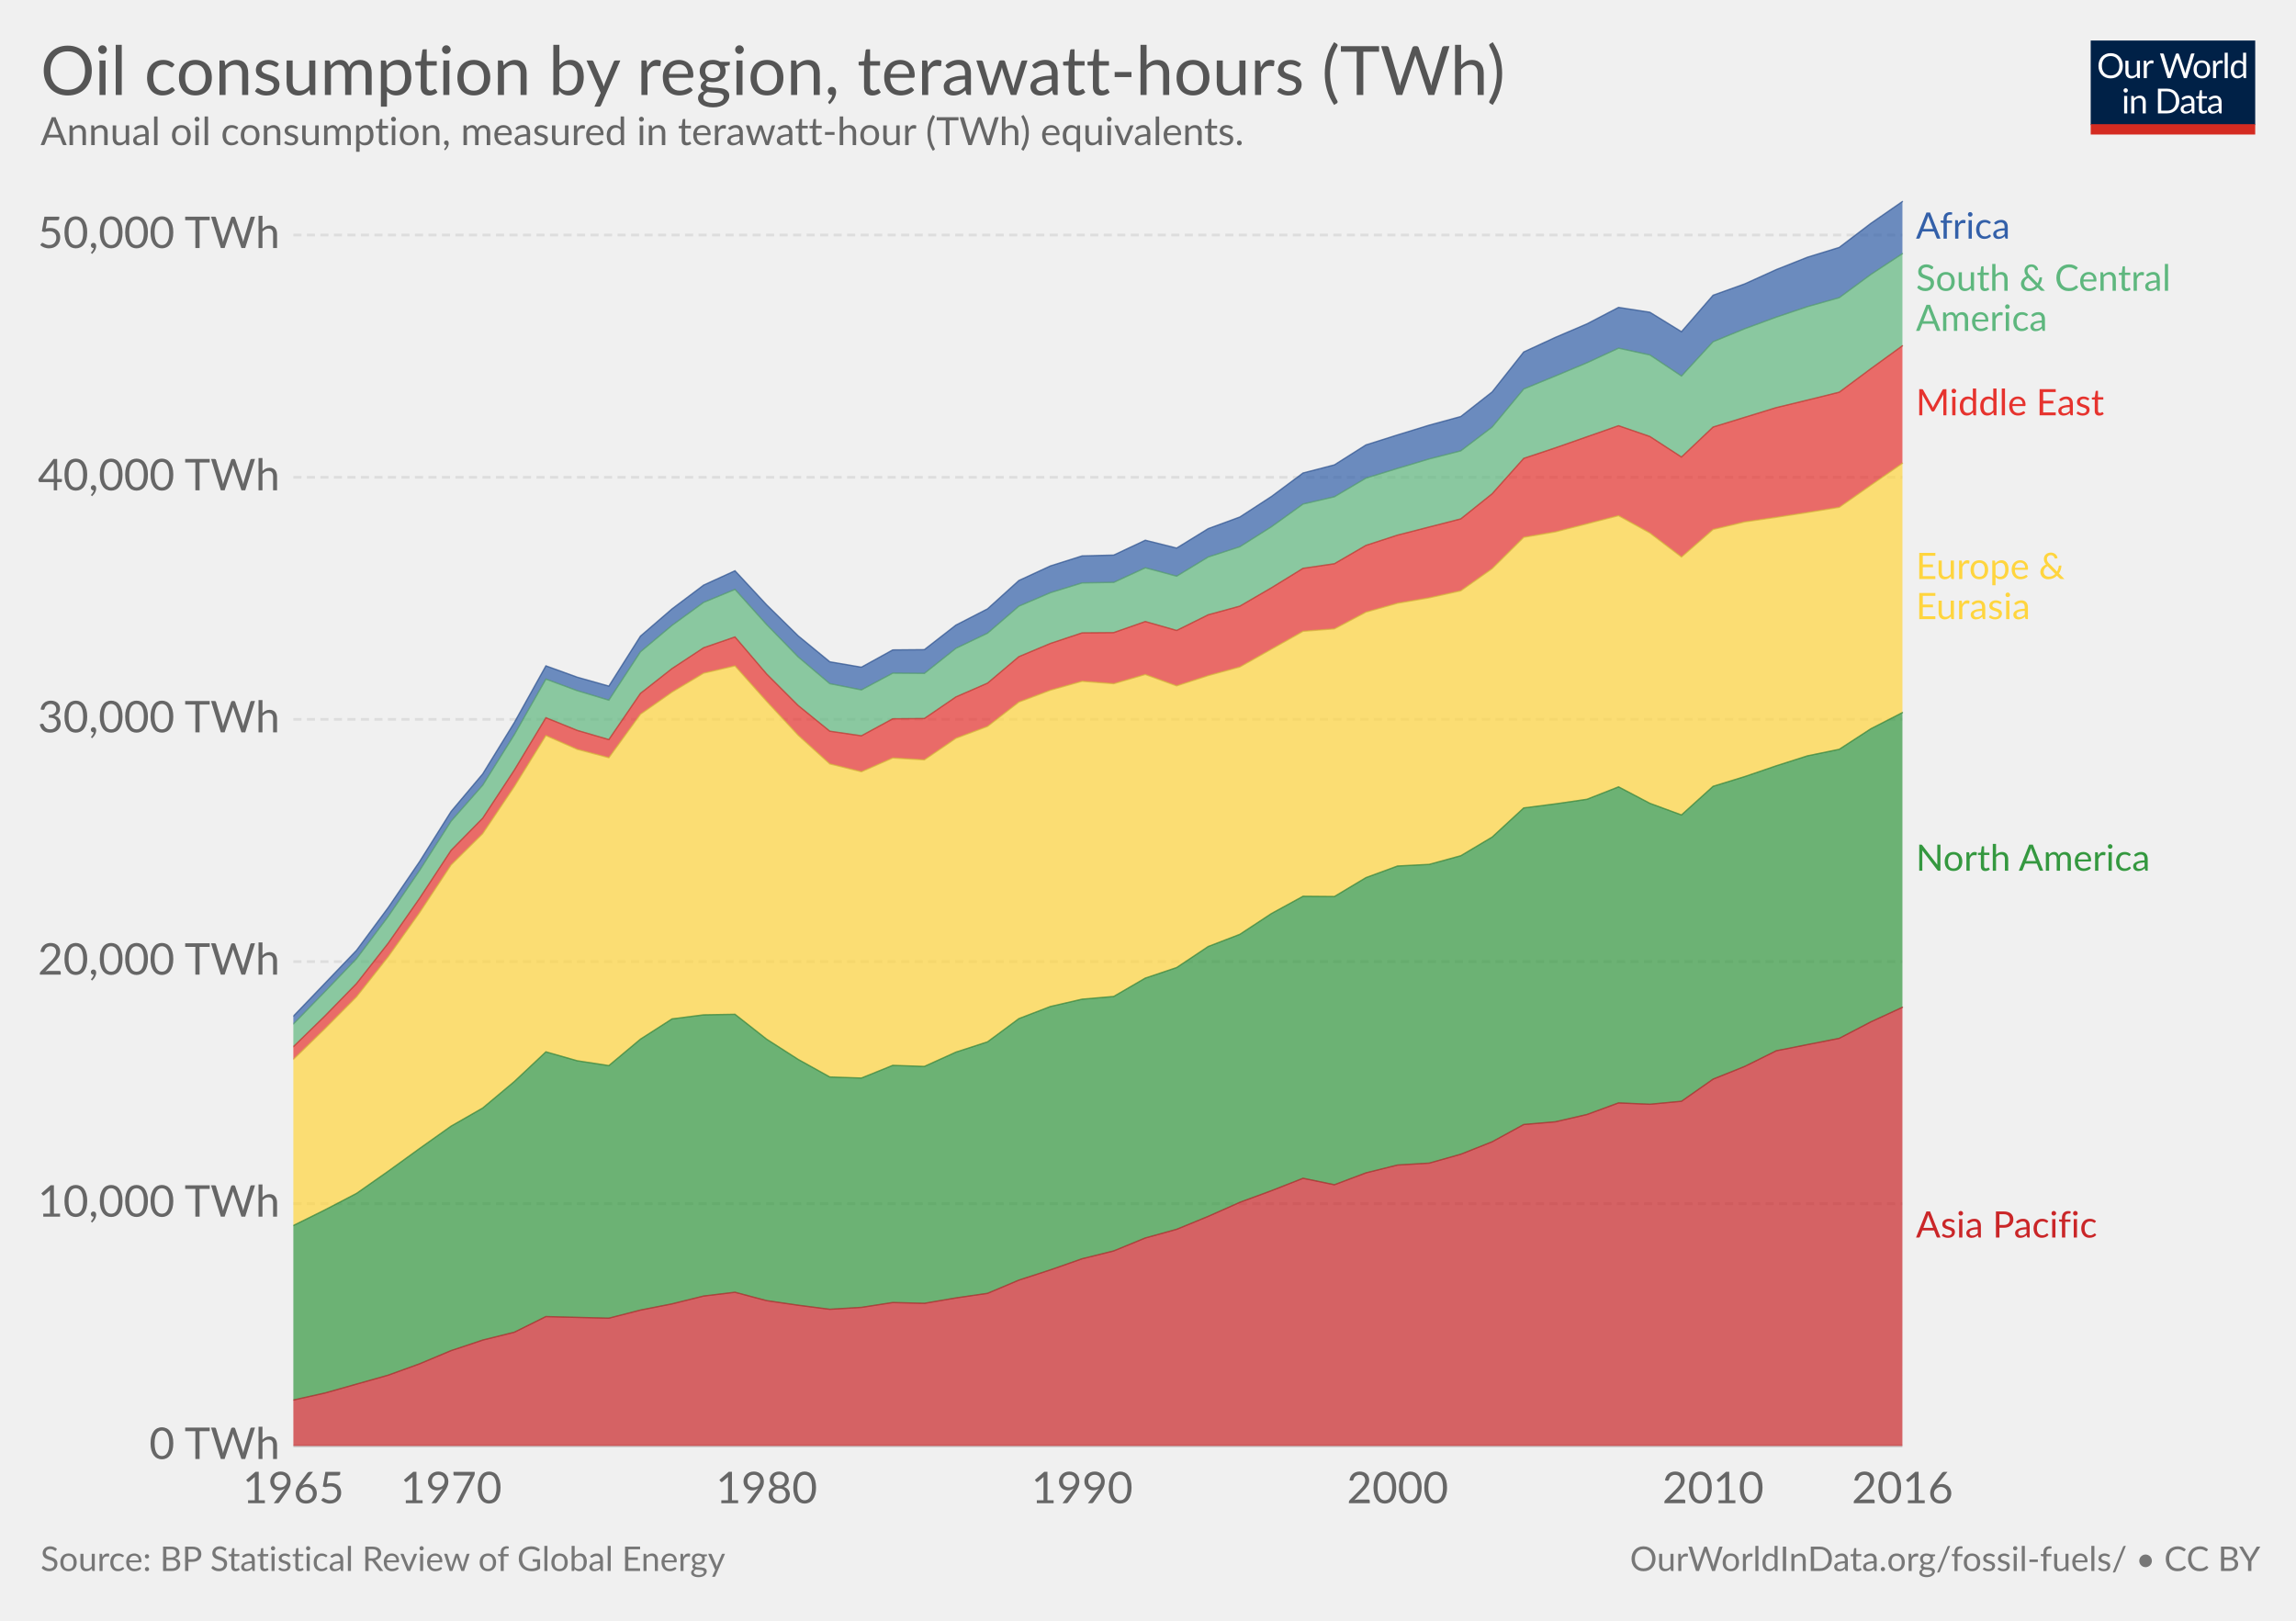
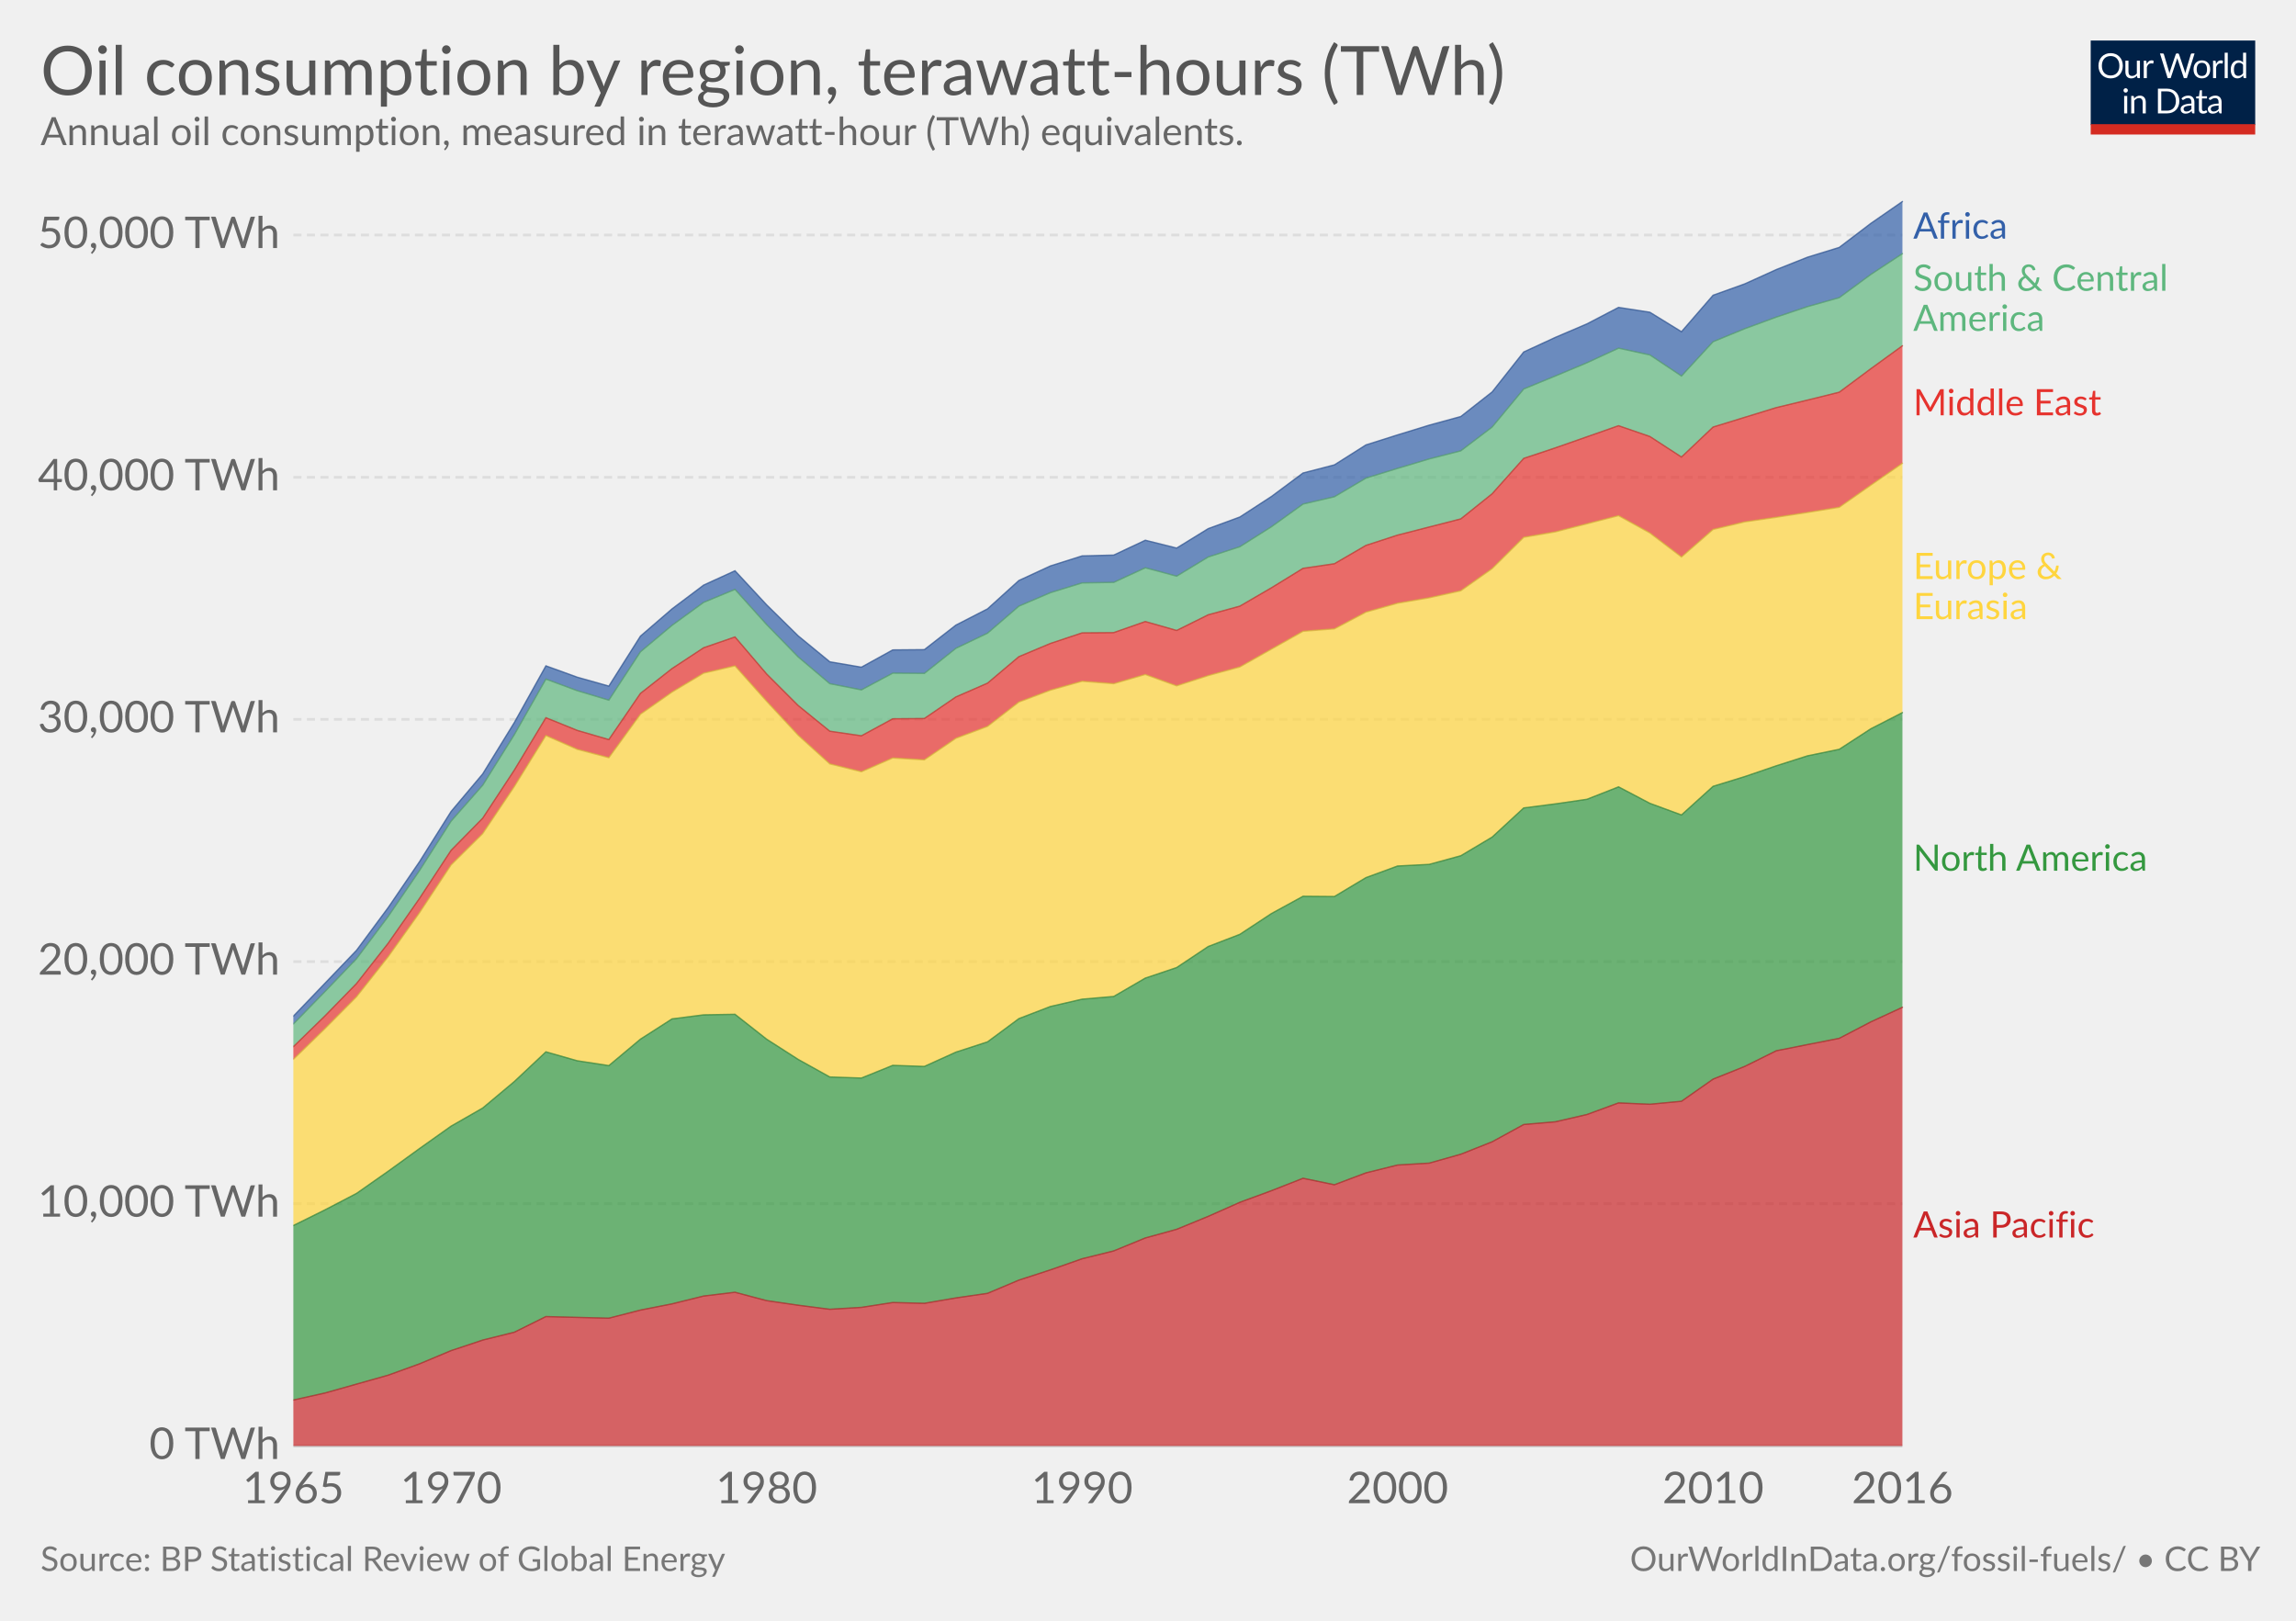
<svg xmlns="http://www.w3.org/2000/svg" version="1.1" style="font-family:Lato, 'Helvetica Neue', Helvetica, Arial, sans-serif;font-size:18px;background-color:white;text-rendering:optimizeLegibility;-webkit-font-smoothing:antialiased" width="850" height="600">
  <g class="HeaderView">
    <g transform="translate(774, 15) scale(0.29)">
      <svg width="210" height="120" viewBox="0 0 210 120" fill="none">
        <g clip-path="url(#clip0)">
          <path d="M0 0H210V107.89H0V0Z" fill="#002147" />
          <path d="M40.979 32.248C40.979 34.609 40.605 36.78 39.857 38.76C39.109 40.725 38.053 42.419 36.689 43.842C35.325 45.265 33.682 46.372 31.761 47.164C29.854 47.941 27.742 48.33 25.425 48.33C23.107 48.33 20.995 47.941 19.089 47.164C17.182 46.372 15.547 45.265 14.183 43.842C12.819 42.419 11.763 40.725 11.015 38.76C10.267 36.78 9.893 34.609 9.893 32.248C9.893 29.887 10.267 27.723 11.015 25.758C11.763 23.778 12.819 22.077 14.183 20.654C15.547 19.217 17.182 18.102 19.089 17.31C20.995 16.518 23.107 16.122 25.425 16.122C27.742 16.122 29.854 16.518 31.761 17.31C33.682 18.102 35.325 19.217 36.689 20.654C38.053 22.077 39.109 23.778 39.857 25.758C40.605 27.723 40.979 29.887 40.979 32.248ZM36.601 32.248C36.601 30.312 36.337 28.574 35.809 27.034C35.281 25.494 34.533 24.196 33.565 23.14C32.597 22.069 31.423 21.248 30.045 20.676C28.666 20.104 27.126 19.818 25.425 19.818C23.738 19.818 22.205 20.104 20.827 20.676C19.448 21.248 18.267 22.069 17.285 23.14C16.317 24.196 15.569 25.494 15.041 27.034C14.513 28.574 14.249 30.312 14.249 32.248C14.249 34.184 14.513 35.922 15.041 37.462C15.569 38.987 16.317 40.285 17.285 41.356C18.267 42.412 19.448 43.226 20.827 43.798C22.205 44.355 23.738 44.634 25.425 44.634C27.126 44.634 28.666 44.355 30.045 43.798C31.423 43.226 32.597 42.412 33.565 41.356C34.533 40.285 35.281 38.987 35.809 37.462C36.337 35.922 36.601 34.184 36.601 32.248ZM62.823 25.714V48H60.491C59.934 48 59.582 47.729 59.435 47.186L59.127 44.788C58.159 45.859 57.074 46.724 55.871 47.384C54.669 48.029 53.29 48.352 51.735 48.352C50.518 48.352 49.44 48.154 48.501 47.758C47.577 47.347 46.8 46.775 46.169 46.042C45.539 45.309 45.062 44.421 44.739 43.38C44.431 42.339 44.277 41.187 44.277 39.926V25.714H48.193V39.926C48.193 41.613 48.575 42.918 49.337 43.842C50.115 44.766 51.295 45.228 52.879 45.228C54.038 45.228 55.116 44.957 56.113 44.414C57.125 43.857 58.057 43.094 58.907 42.126V25.714H62.823ZM71.43 30.18C72.135 28.655 73 27.467 74.027 26.616C75.053 25.751 76.307 25.318 77.789 25.318C78.258 25.318 78.705 25.369 79.131 25.472C79.571 25.575 79.959 25.736 80.297 25.956L80.011 28.882C79.923 29.249 79.703 29.432 79.351 29.432C79.145 29.432 78.845 29.388 78.449 29.3C78.053 29.212 77.605 29.168 77.107 29.168C76.403 29.168 75.772 29.271 75.215 29.476C74.672 29.681 74.181 29.989 73.741 30.4C73.315 30.796 72.927 31.295 72.575 31.896C72.237 32.483 71.929 33.157 71.651 33.92V48H67.713V25.714H69.957C70.382 25.714 70.675 25.795 70.837 25.956C70.998 26.117 71.108 26.396 71.167 26.792L71.43 30.18ZM132.589 16.474L122.755 48H118.927L110.941 23.954C110.867 23.719 110.794 23.47 110.721 23.206C110.662 22.942 110.596 22.663 110.523 22.37C110.449 22.663 110.376 22.942 110.303 23.206C110.23 23.47 110.156 23.719 110.083 23.954L102.053 48H98.225L88.391 16.474H91.933C92.314 16.474 92.629 16.569 92.879 16.76C93.143 16.951 93.311 17.193 93.385 17.486L99.897 39.398C99.999 39.794 100.095 40.219 100.183 40.674C100.285 41.129 100.381 41.613 100.469 42.126C100.571 41.613 100.674 41.129 100.777 40.674C100.894 40.205 101.019 39.779 101.151 39.398L108.565 17.486C108.653 17.237 108.821 17.009 109.071 16.804C109.335 16.584 109.65 16.474 110.017 16.474H111.249C111.63 16.474 111.938 16.569 112.173 16.76C112.407 16.951 112.583 17.193 112.701 17.486L120.093 39.398C120.225 39.779 120.342 40.19 120.445 40.63C120.562 41.07 120.672 41.532 120.775 42.016C120.848 41.532 120.929 41.07 121.017 40.63C121.105 40.19 121.2 39.779 121.303 39.398L127.837 17.486C127.91 17.222 128.072 16.987 128.321 16.782C128.585 16.577 128.9 16.474 129.267 16.474H132.589ZM141.94 25.362C143.568 25.362 145.034 25.633 146.34 26.176C147.645 26.719 148.76 27.489 149.684 28.486C150.608 29.483 151.312 30.693 151.796 32.116C152.294 33.524 152.544 35.101 152.544 36.846C152.544 38.606 152.294 40.19 151.796 41.598C151.312 43.006 150.608 44.209 149.684 45.206C148.76 46.203 147.645 46.973 146.34 47.516C145.034 48.044 143.568 48.308 141.94 48.308C140.297 48.308 138.816 48.044 137.496 47.516C136.19 46.973 135.076 46.203 134.152 45.206C133.228 44.209 132.516 43.006 132.018 41.598C131.534 40.19 131.292 38.606 131.292 36.846C131.292 35.101 131.534 33.524 132.018 32.116C132.516 30.693 133.228 29.483 134.152 28.486C135.076 27.489 136.19 26.719 137.496 26.176C138.816 25.633 140.297 25.362 141.94 25.362ZM141.94 45.25C144.14 45.25 145.782 44.517 146.868 43.05C147.953 41.569 148.496 39.508 148.496 36.868C148.496 34.213 147.953 32.145 146.868 30.664C145.782 29.183 144.14 28.442 141.94 28.442C140.825 28.442 139.85 28.633 139.014 29.014C138.192 29.395 137.503 29.945 136.946 30.664C136.403 31.383 135.992 32.27 135.714 33.326C135.45 34.367 135.318 35.548 135.318 36.868C135.318 39.508 135.86 41.569 136.946 43.05C138.046 44.517 139.71 45.25 141.94 45.25ZM159.908 30.18C160.612 28.655 161.478 27.467 162.504 26.616C163.531 25.751 164.785 25.318 166.266 25.318C166.736 25.318 167.183 25.369 167.608 25.472C168.048 25.575 168.437 25.736 168.774 25.956L168.488 28.882C168.4 29.249 168.18 29.432 167.828 29.432C167.623 29.432 167.322 29.388 166.926 29.3C166.53 29.212 166.083 29.168 165.584 29.168C164.88 29.168 164.25 29.271 163.692 29.476C163.15 29.681 162.658 29.989 162.218 30.4C161.793 30.796 161.404 31.295 161.052 31.896C160.715 32.483 160.407 33.157 160.128 33.92V48H156.19V25.714H158.434C158.86 25.714 159.153 25.795 159.314 25.956C159.476 26.117 159.586 26.396 159.644 26.792L159.908 30.18ZM174.946 15.594V48H171.03V15.594H174.946ZM194.496 31.016C193.763 30.033 192.971 29.351 192.12 28.97C191.269 28.574 190.316 28.376 189.26 28.376C187.192 28.376 185.601 29.117 184.486 30.598C183.371 32.079 182.814 34.191 182.814 36.934C182.814 38.386 182.939 39.633 183.188 40.674C183.437 41.701 183.804 42.551 184.288 43.226C184.772 43.886 185.366 44.37 186.07 44.678C186.774 44.986 187.573 45.14 188.468 45.14C189.759 45.14 190.881 44.847 191.834 44.26C192.802 43.673 193.689 42.845 194.496 41.774V31.016ZM198.412 15.594V48H196.08C195.523 48 195.171 47.729 195.024 47.186L194.672 44.48C193.719 45.624 192.633 46.548 191.416 47.252C190.199 47.956 188.791 48.308 187.192 48.308C185.916 48.308 184.757 48.066 183.716 47.582C182.675 47.083 181.787 46.357 181.054 45.404C180.321 44.451 179.756 43.263 179.36 41.84C178.964 40.417 178.766 38.782 178.766 36.934C178.766 35.291 178.986 33.766 179.426 32.358C179.866 30.935 180.497 29.703 181.318 28.662C182.139 27.621 183.144 26.807 184.332 26.22C185.535 25.619 186.884 25.318 188.38 25.318C189.744 25.318 190.91 25.553 191.878 26.022C192.861 26.477 193.733 27.115 194.496 27.936V15.594H198.412ZM46.614 70.714V93H42.698V70.714H46.614ZM47.45 63.718C47.45 64.099 47.369 64.459 47.208 64.796C47.061 65.119 46.856 65.412 46.592 65.676C46.343 65.925 46.042 66.123 45.69 66.27C45.352 66.417 44.993 66.49 44.612 66.49C44.23 66.49 43.871 66.417 43.534 66.27C43.211 66.123 42.925 65.925 42.676 65.676C42.426 65.412 42.228 65.119 42.082 64.796C41.935 64.459 41.862 64.099 41.862 63.718C41.862 63.337 41.935 62.977 42.082 62.64C42.228 62.288 42.426 61.987 42.676 61.738C42.925 61.474 43.211 61.269 43.534 61.122C43.871 60.975 44.23 60.902 44.612 60.902C44.993 60.902 45.352 60.975 45.69 61.122C46.042 61.269 46.343 61.474 46.592 61.738C46.856 61.987 47.061 62.288 47.208 62.64C47.369 62.977 47.45 63.337 47.45 63.718ZM55.424 73.948C55.908 73.405 56.422 72.914 56.964 72.474C57.507 72.034 58.079 71.66 58.68 71.352C59.296 71.029 59.941 70.787 60.616 70.626C61.306 70.45 62.046 70.362 62.838 70.362C64.055 70.362 65.126 70.567 66.05 70.978C66.989 71.374 67.766 71.946 68.382 72.694C69.013 73.427 69.49 74.315 69.812 75.356C70.135 76.397 70.296 77.549 70.296 78.81V93H66.358V78.81C66.358 77.123 65.969 75.818 65.192 74.894C64.43 73.955 63.264 73.486 61.694 73.486C60.535 73.486 59.45 73.765 58.438 74.322C57.441 74.879 56.517 75.635 55.666 76.588V93H51.728V70.714H54.082C54.639 70.714 54.984 70.985 55.116 71.528L55.424 73.948ZM113.129 77.248C113.129 79.609 112.755 81.758 112.007 83.694C111.259 85.63 110.203 87.287 108.839 88.666C107.475 90.045 105.832 91.115 103.911 91.878C102.004 92.626 99.892 93 97.575 93H85.805V61.474H97.575C99.892 61.474 102.004 61.855 103.911 62.618C105.832 63.366 107.475 64.437 108.839 65.83C110.203 67.209 111.259 68.866 112.007 70.802C112.755 72.738 113.129 74.887 113.129 77.248ZM108.751 77.248C108.751 75.312 108.487 73.581 107.959 72.056C107.431 70.531 106.683 69.24 105.715 68.184C104.747 67.128 103.574 66.321 102.195 65.764C100.816 65.207 99.276 64.928 97.575 64.928H90.073V89.546H97.575C99.276 89.546 100.816 89.267 102.195 88.71C103.574 88.153 104.747 87.353 105.715 86.312C106.683 85.256 107.431 83.965 107.959 82.44C108.487 80.915 108.751 79.184 108.751 77.248ZM128.553 82.968C126.749 83.027 125.209 83.173 123.933 83.408C122.672 83.628 121.638 83.921 120.831 84.288C120.039 84.655 119.46 85.087 119.093 85.586C118.741 86.085 118.565 86.642 118.565 87.258C118.565 87.845 118.661 88.351 118.851 88.776C119.042 89.201 119.299 89.553 119.621 89.832C119.959 90.096 120.347 90.294 120.787 90.426C121.242 90.543 121.726 90.602 122.239 90.602C122.929 90.602 123.559 90.536 124.131 90.404C124.703 90.257 125.239 90.052 125.737 89.788C126.251 89.524 126.735 89.209 127.189 88.842C127.659 88.475 128.113 88.057 128.553 87.588V82.968ZM115.903 73.86C117.135 72.672 118.463 71.785 119.885 71.198C121.308 70.611 122.885 70.318 124.615 70.318C125.862 70.318 126.969 70.523 127.937 70.934C128.905 71.345 129.719 71.917 130.379 72.65C131.039 73.383 131.538 74.271 131.875 75.312C132.213 76.353 132.381 77.497 132.381 78.744V93H130.643C130.262 93 129.969 92.941 129.763 92.824C129.558 92.692 129.397 92.443 129.279 92.076L128.839 89.964C128.253 90.507 127.681 90.991 127.123 91.416C126.566 91.827 125.979 92.179 125.363 92.472C124.747 92.751 124.087 92.963 123.383 93.11C122.694 93.271 121.924 93.352 121.073 93.352C120.208 93.352 119.394 93.235 118.631 93C117.869 92.751 117.201 92.384 116.629 91.9C116.072 91.416 115.625 90.807 115.287 90.074C114.965 89.326 114.803 88.446 114.803 87.434C114.803 86.554 115.045 85.711 115.529 84.904C116.013 84.083 116.798 83.357 117.883 82.726C118.969 82.095 120.384 81.582 122.129 81.186C123.875 80.775 126.016 80.541 128.553 80.482V78.744C128.553 77.013 128.179 75.708 127.431 74.828C126.683 73.933 125.591 73.486 124.153 73.486C123.185 73.486 122.371 73.611 121.711 73.86C121.066 74.095 120.501 74.366 120.017 74.674C119.548 74.967 119.137 75.239 118.785 75.488C118.448 75.723 118.111 75.84 117.773 75.84C117.509 75.84 117.282 75.774 117.091 75.642C116.901 75.495 116.739 75.319 116.607 75.114L115.903 73.86ZM143.568 93.352C141.808 93.352 140.451 92.861 139.498 91.878C138.559 90.895 138.09 89.48 138.09 87.632V73.992H135.406C135.171 73.992 134.973 73.926 134.812 73.794C134.65 73.647 134.57 73.427 134.57 73.134V71.572L138.222 71.11L139.124 64.224C139.168 64.004 139.263 63.828 139.41 63.696C139.571 63.549 139.776 63.476 140.026 63.476H142.006V71.154H148.452V73.992H142.006V87.368C142.006 88.307 142.233 89.003 142.688 89.458C143.142 89.913 143.729 90.14 144.448 90.14C144.858 90.14 145.21 90.089 145.504 89.986C145.812 89.869 146.076 89.744 146.296 89.612C146.516 89.48 146.699 89.363 146.846 89.26C147.007 89.143 147.146 89.084 147.264 89.084C147.469 89.084 147.652 89.209 147.814 89.458L148.958 91.328C148.283 91.959 147.469 92.457 146.516 92.824C145.562 93.176 144.58 93.352 143.568 93.352ZM163.253 82.968C161.449 83.027 159.909 83.173 158.633 83.408C157.372 83.628 156.338 83.921 155.531 84.288C154.739 84.655 154.16 85.087 153.793 85.586C153.441 86.085 153.265 86.642 153.265 87.258C153.265 87.845 153.36 88.351 153.551 88.776C153.742 89.201 153.998 89.553 154.321 89.832C154.658 90.096 155.047 90.294 155.487 90.426C155.942 90.543 156.426 90.602 156.939 90.602C157.628 90.602 158.259 90.536 158.831 90.404C159.403 90.257 159.938 90.052 160.437 89.788C160.95 89.524 161.434 89.209 161.889 88.842C162.358 88.475 162.813 88.057 163.253 87.588V82.968ZM150.603 73.86C151.835 72.672 153.162 71.785 154.585 71.198C156.008 70.611 157.584 70.318 159.315 70.318C160.562 70.318 161.669 70.523 162.637 70.934C163.605 71.345 164.419 71.917 165.079 72.65C165.739 73.383 166.238 74.271 166.575 75.312C166.912 76.353 167.081 77.497 167.081 78.744V93H165.343C164.962 93 164.668 92.941 164.463 92.824C164.258 92.692 164.096 92.443 163.979 92.076L163.539 89.964C162.952 90.507 162.38 90.991 161.823 91.416C161.266 91.827 160.679 92.179 160.063 92.472C159.447 92.751 158.787 92.963 158.083 93.11C157.394 93.271 156.624 93.352 155.773 93.352C154.908 93.352 154.094 93.235 153.331 93C152.568 92.751 151.901 92.384 151.329 91.9C150.772 91.416 150.324 90.807 149.987 90.074C149.664 89.326 149.503 88.446 149.503 87.434C149.503 86.554 149.745 85.711 150.229 84.904C150.713 84.083 151.498 83.357 152.583 82.726C153.668 82.095 155.084 81.582 156.829 81.186C158.574 80.775 160.716 80.541 163.253 80.482V78.744C163.253 77.013 162.879 75.708 162.131 74.828C161.383 73.933 160.29 73.486 158.853 73.486C157.885 73.486 157.071 73.611 156.411 73.86C155.766 74.095 155.201 74.366 154.717 74.674C154.248 74.967 153.837 75.239 153.485 75.488C153.148 75.723 152.81 75.84 152.473 75.84C152.209 75.84 151.982 75.774 151.791 75.642C151.6 75.495 151.439 75.319 151.307 75.114L150.603 73.86Z" fill="white" />
          <rect y="106.789" width="210" height="13.211" fill="#D42B21" />
        </g>
        <defs>
          <clipPath id="clip0">
            <rect width="210" height="120" fill="white" />
          </clipPath>
        </defs>
      </svg>
    </g>
    <a href="https://ourworldindata.org/grapher/oil-consumption-by-region-terawatt-hours-twh" target="_blank">
      <text font-size="25.20" x="15.0" y="35.2" fill="#555">
        <tspan x="15" y="35.16">Oil consumption by region, terawatt-hours (TWh)</tspan>
      </text>
    </a>
    <text font-size="14.40" x="15.0" y="53.7" fill="#666">
      <tspan x="15" y="53.72">Annual oil consumption, measured in terawatt-hour (TWh) equivalents.</tspan>
    </text>
  </g>
  <g class="StackedArea">
    <defs>
-       <clipPath id="boundsClip-245">
+       <clipPath id="boundsClip-17">
        <rect x="108.614" y="0" width="820" height="963.8" />
      </clipPath>
    </defs>
    <g class="AxisBoxView">
      <g class="HorizontalAxis">
        <text x="108.6" y="556.5" fill="#666" text-anchor="middle" font-size="16.2">1965</text>
        <text x="167" y="556.5" fill="#666" text-anchor="middle" font-size="16.2">1970</text>
        <text x="283.8" y="556.5" fill="#666" text-anchor="middle" font-size="16.2">1980</text>
        <text x="400.6" y="556.5" fill="#666" text-anchor="middle" font-size="16.2">1990</text>
        <text x="517.4" y="556.5" fill="#666" text-anchor="middle" font-size="16.2">2000</text>
        <text x="634.2" y="556.5" fill="#666" text-anchor="middle" font-size="16.2">2010</text>
        <text x="704.3" y="556.5" fill="#666" text-anchor="middle" font-size="16.2">2016</text>
      </g>
      <g class="VerticalAxis">
        <text x="103.61" y="535.3" fill="#666" dominant-baseline="middle" text-anchor="end" font-size="16.2">0 TWh</text>
        <text x="103.61" y="445.6" fill="#666" dominant-baseline="middle" text-anchor="end" font-size="16.2">10,000 TWh</text>
        <text x="103.61" y="356" fill="#666" dominant-baseline="middle" text-anchor="end" font-size="16.2">20,000 TWh</text>
        <text x="103.61" y="266.3" fill="#666" dominant-baseline="middle" text-anchor="end" font-size="16.2">30,000 TWh</text>
        <text x="103.61" y="176.7" fill="#666" dominant-baseline="middle" text-anchor="end" font-size="16.2">40,000 TWh</text>
        <text x="103.61" y="87" fill="#666" dominant-baseline="middle" text-anchor="end" font-size="16.2">50,000 TWh</text>
      </g>
      <g class="AxisGridLines">
        <line x1="108.61" y1="535.3" x2="704.28" y2="535.3" stroke="#ccc" />
        <line x1="108.61" y1="445.6" x2="704.28" y2="445.6" stroke="#ddd" stroke-dasharray="3,2" />
        <line x1="108.61" y1="356" x2="704.28" y2="356" stroke="#ddd" stroke-dasharray="3,2" />
        <line x1="108.61" y1="266.3" x2="704.28" y2="266.3" stroke="#ddd" stroke-dasharray="3,2" />
        <line x1="108.61" y1="176.7" x2="704.28" y2="176.7" stroke="#ddd" stroke-dasharray="3,2" />
        <line x1="108.61" y1="87" x2="704.28" y2="87" stroke="#ddd" stroke-dasharray="3,2" />
      </g>
    </g>
-     <g clip-path="url(#boundsClip-245)">
-       <g class="HeightedLegend">
+     <g clip-path="url(#boundsClip-17)">
+       <g class="HeightedLegend" style="cursor:default">
        <g class="legendMark">
          <rect x="704.285" y="77.55" width="69.56" height="13.5" fill="#fff" opacity="0" />
-           <text font-size="13.50" x="709.3" y="88.3" fill="#3360a9">
-             <tspan x="709.285" y="88.35">Africa</tspan>
+           <text font-size="13.50" x="708.3" y="88.3" fill="#3360a9">
+             <tspan x="708.285" y="88.35">Africa</tspan>
          </text>
        </g>
        <g class="legendMark">
          <rect x="704.285" y="96.85" width="130.715" height="28.1" fill="#fff" opacity="0" />
-           <text font-size="13.50" x="709.3" y="107.7" fill="#5eb77e">
-             <tspan x="709.285" y="107.65">South &amp; Central</tspan>
-             <tspan x="709.285" y="122.5">America</tspan>
+           <text font-size="13.50" x="708.3" y="107.7" fill="#5eb77e">
+             <tspan x="708.285" y="107.65">South &amp; Central</tspan>
+             <tspan x="708.285" y="122.5">America</tspan>
          </text>
        </g>
        <g class="legendMark">
          <rect x="704.285" y="142.95" width="105.74" height="13.5" fill="#fff" opacity="0" />
-           <text font-size="13.50" x="709.3" y="153.8" fill="#e6332e">
-             <tspan x="709.285" y="153.75">Middle East</tspan>
+           <text font-size="13.50" x="708.3" y="153.8" fill="#e6332e">
+             <tspan x="708.285" y="153.75">Middle East</tspan>
          </text>
        </g>
        <g class="legendMark">
          <rect x="704.285" y="203.55" width="91.565" height="28.1" fill="#fff" opacity="0" />
-           <text font-size="13.50" x="709.3" y="214.3" fill="#ffd53e">
-             <tspan x="709.285" y="214.35">Europe &amp;</tspan>
-             <tspan x="709.285" y="229.2">Eurasia</tspan>
+           <text font-size="13.50" x="708.3" y="214.3" fill="#ffd53e">
+             <tspan x="708.285" y="214.35">Europe &amp;</tspan>
+             <tspan x="708.285" y="229.2">Eurasia</tspan>
          </text>
        </g>
        <g class="legendMark">
          <rect x="704.285" y="311.55" width="121.4" height="13.5" fill="#fff" opacity="0" />
-           <text font-size="13.50" x="709.3" y="322.4" fill="#34983f">
-             <tspan x="709.285" y="322.35">North America</tspan>
+           <text font-size="13.50" x="708.3" y="322.4" fill="#34983f">
+             <tspan x="708.285" y="322.35">North America</tspan>
          </text>
        </g>
        <g class="legendMark">
          <rect x="704.285" y="447.35" width="104.93" height="13.5" fill="#fff" opacity="0" />
-           <text font-size="13.50" x="709.3" y="458.2" fill="#ca2628">
-             <tspan x="709.285" y="458.15">Asia Pacific</tspan>
+           <text font-size="13.50" x="708.3" y="458.2" fill="#ca2628">
+             <tspan x="708.285" y="458.15">Asia Pacific</tspan>
          </text>
        </g>
      </g>
      <g class="Areas">
        <rect x="108.614" y="74.6" width="595.671" height="460.7" opacity="0" fill="rgba(255,255,255,0)" />
        <path class="Asia-Pacific_0-area" stroke-linecap="round" d="M108.6 518.3L120.3 515.7L132 512.4L143.7 509.1L155.3 504.9L167 500L178.7 496.1L190.4 493.2L202.1 487.4L213.7 487.7L225.4 488L237.1 485L248.8 482.7L260.5 479.8L272.1 478.4L283.8 481.5L295.5 483.2L307.2 484.7L318.9 484L330.5 482.2L342.2 482.5L353.9 480.5L365.6 478.8L377.2 473.9L388.9 470.1L400.6 466L412.3 463.1L424 458.3L435.6 455.1L447.3 450.3L459 445.1L470.7 440.8L482.4 436.2L494 438.6L505.7 434.2L517.4 431.3L529.1 430.6L540.8 427.3L552.4 422.7L564.1 416.3L575.8 415.3L587.5 412.6L599.2 408.3L610.8 408.8L622.5 407.7L634.2 399.5L645.9 394.8L657.6 389L669.2 386.7L680.9 384.4L692.6 378.3L704.3 372.9L704.285 535.3L108.614 535.3" fill="#ca2628" fill-opacity="0.7" />
        <path class="North-America_0-area" stroke-linecap="round" d="M108.6 453.7L120.3 447.9L132 441.8L143.7 433.6L155.3 425.2L167 416.9L178.7 410.2L190.4 400.4L202.1 389.4L213.7 392.7L225.4 394.5L237.1 384.7L248.8 377.2L260.5 375.7L272.1 375.5L283.8 384.7L295.5 392.2L307.2 398.7L318.9 399.1L330.5 394.4L342.2 394.8L353.9 389.5L365.6 385.7L377.2 377.1L388.9 372.6L400.6 369.9L412.3 368.9L424 362.1L435.6 358.2L447.3 350.4L459 345.9L470.7 338.2L482.4 331.8L494 331.9L505.7 324.9L517.4 320.6L529.1 320L540.8 316.8L552.4 309.9L564.1 299.1L575.8 297.6L587.5 295.9L599.2 291.3L610.8 297.4L622.5 301.7L634.2 291.1L645.9 287.5L657.6 283.5L669.2 279.8L680.9 277.4L692.6 269.8L704.3 263.8L704.3 372.9L692.6 378.3L680.9 384.4L669.2 386.7L657.6 389L645.9 394.8L634.2 399.5L622.5 407.7L610.8 408.8L599.2 408.3L587.5 412.6L575.8 415.3L564.1 416.3L552.4 422.7L540.8 427.3L529.1 430.6L517.4 431.3L505.7 434.2L494 438.6L482.4 436.2L470.7 440.8L459 445.1L447.3 450.3L435.6 455.1L424 458.3L412.3 463.1L400.6 466L388.9 470.1L377.2 473.9L365.6 478.8L353.9 480.5L342.2 482.5L330.5 482.2L318.9 484L307.2 484.7L295.5 483.2L283.8 481.5L272.1 478.4L260.5 479.8L248.8 482.7L237.1 485L225.4 488L213.7 487.7L202.1 487.4L190.4 493.2L178.7 496.1L167 500L155.3 504.9L143.7 509.1L132 512.4L120.3 515.7L108.6 518.3" fill="#34983f" fill-opacity="0.7" />
        <path class="Europe-__0026-Eurasia_0-area" stroke-linecap="round" d="M108.6 392.2L120.3 380.8L132 369L143.7 354.2L155.3 337.9L167 320.2L178.7 308.6L190.4 291.2L202.1 272.3L213.7 277.4L225.4 280.5L237.1 264.4L248.8 256.2L260.5 249.2L272.1 246.5L283.8 259.6L295.5 272.2L307.2 282.8L318.9 285.7L330.5 280.6L342.2 281.3L353.9 273.3L365.6 268.9L377.2 259.9L388.9 255.5L400.6 252.2L412.3 253.1L424 249.7L435.6 253.9L447.3 250.1L459 246.9L470.7 240.3L482.4 233.7L494 232.8L505.7 226.6L517.4 223.3L529.1 221.3L540.8 218.7L552.4 210.5L564.1 198.9L575.8 196.9L587.5 193.9L599.2 190.9L610.8 197.3L622.5 206.2L634.2 196L645.9 193.2L657.6 191.5L669.2 189.7L680.9 187.8L692.6 179.6L704.3 171.5L704.3 263.8L692.6 269.8L680.9 277.4L669.2 279.8L657.6 283.5L645.9 287.5L634.2 291.1L622.5 301.7L610.8 297.4L599.2 291.3L587.5 295.9L575.8 297.6L564.1 299.1L552.4 309.9L540.8 316.8L529.1 320L517.4 320.6L505.7 324.9L494 331.9L482.4 331.8L470.7 338.2L459 345.9L447.3 350.4L435.6 358.2L424 362.1L412.3 368.9L400.6 369.9L388.9 372.6L377.2 377.1L365.6 385.7L353.9 389.5L342.2 394.8L330.5 394.4L318.9 399.1L307.2 398.7L295.5 392.2L283.8 384.7L272.1 375.5L260.5 375.7L248.8 377.2L237.1 384.7L225.4 394.5L213.7 392.7L202.1 389.4L190.4 400.4L178.7 410.2L167 416.9L155.3 425.2L143.7 433.6L132 441.8L120.3 447.9L108.6 453.7" fill="#ffd53e" fill-opacity="0.7" />
        <path class="Middle-East_0-area" stroke-linecap="round" d="M108.6 387.5L120.3 376.1L132 364.1L143.7 349.2L155.3 332.6L167 314.8L178.7 302.9L190.4 285.1L202.1 265.7L213.7 270.4L225.4 273.8L237.1 256.7L248.8 247.5L260.5 239.8L272.1 235.8L283.8 249.5L295.5 261.2L307.2 270.7L318.9 272.4L330.5 266.1L342.2 266L353.9 258L365.6 252.9L377.2 243.1L388.9 238.2L400.6 234.3L412.3 234.2L424 230.1L435.6 233.4L447.3 227.6L459 224.4L470.7 217.6L482.4 210.4L494 208.7L505.7 201.9L517.4 198.1L529.1 195.1L540.8 192.1L552.4 182.8L564.1 169.7L575.8 165.8L587.5 161.7L599.2 157.6L610.8 161.6L622.5 169.2L634.2 158.1L645.9 154.5L657.6 150.9L669.2 148.1L680.9 145.2L692.6 136.5L704.3 128L704.3 171.5L692.6 179.6L680.9 187.8L669.2 189.7L657.6 191.5L645.9 193.2L634.2 196L622.5 206.2L610.8 197.3L599.2 190.9L587.5 193.9L575.8 196.9L564.1 198.9L552.4 210.5L540.8 218.7L529.1 221.3L517.4 223.3L505.7 226.6L494 232.8L482.4 233.7L470.7 240.3L459 246.9L447.3 250.1L435.6 253.9L424 249.7L412.3 253.1L400.6 252.2L388.9 255.5L377.2 259.9L365.6 268.9L353.9 273.3L342.2 281.3L330.5 280.6L318.9 285.7L307.2 282.8L295.5 272.2L283.8 259.6L272.1 246.5L260.5 249.2L248.8 256.2L237.1 264.4L225.4 280.5L213.7 277.4L202.1 272.3L190.4 291.2L178.7 308.6L167 320.2L155.3 337.9L143.7 354.2L132 369L120.3 380.8L108.6 392.2" fill="#e6332e" fill-opacity="0.7" />
        <path class="South-__0026-Central-America_0-area" stroke-linecap="round" d="M108.6 379.1L120.3 367.1L132 354.9L143.7 339.3L155.3 322.3L167 304L178.7 290.7L190.4 272L202.1 251.4L213.7 255.7L225.4 259.2L237.1 241.3L248.8 231.5L260.5 223L272.1 218.2L283.8 231.2L295.5 243.2L307.2 253.1L318.9 255.4L330.5 249.2L342.2 249.3L353.9 240L365.6 234.4L377.2 224.4L388.9 219.4L400.6 215.8L412.3 215.6L424 210.2L435.6 213.3L447.3 206.2L459 202.4L470.7 195L482.4 186.6L494 183.9L505.7 177L517.4 173.4L529.1 169.9L540.8 166.9L552.4 158.1L564.1 144L575.8 139.2L587.5 134.3L599.2 128.9L610.8 131.4L622.5 139.2L634.2 126.5L645.9 121.7L657.6 117.4L669.2 113.5L680.9 110.2L692.6 101.6L704.3 93.9L704.3 128L692.6 136.5L680.9 145.2L669.2 148.1L657.6 150.9L645.9 154.5L634.2 158.1L622.5 169.2L610.8 161.6L599.2 157.6L587.5 161.7L575.8 165.8L564.1 169.7L552.4 182.8L540.8 192.1L529.1 195.1L517.4 198.1L505.7 201.9L494 208.7L482.4 210.4L470.7 217.6L459 224.4L447.3 227.6L435.6 233.4L424 230.1L412.3 234.2L400.6 234.3L388.9 238.2L377.2 243.1L365.6 252.9L353.9 258L342.2 266L330.5 266.1L318.9 272.4L307.2 270.7L295.5 261.2L283.8 249.5L272.1 235.8L260.5 239.8L248.8 247.5L237.1 256.7L225.4 273.8L213.7 270.4L202.1 265.7L190.4 285.1L178.7 302.9L167 314.8L155.3 332.6L143.7 349.2L132 364.1L120.3 376.1L108.6 387.5" fill="#5eb77e" fill-opacity="0.7" />
        <path class="Africa_0-area" stroke-linecap="round" d="M108.6 376.2L120.3 364L132 351.8L143.7 336L155.3 319L167 300.4L178.7 286.5L190.4 267.5L202.1 246.5L213.7 250.7L225.4 254L237.1 235.5L248.8 225.4L260.5 216.6L272.1 211.3L283.8 223.9L295.5 235.4L307.2 245L318.9 247L330.5 240.6L342.2 240.5L353.9 231.4L365.6 225.4L377.2 214.9L388.9 209.5L400.6 205.8L412.3 205.5L424 200L435.6 202.9L447.3 195.7L459 191.4L470.7 183.8L482.4 175.1L494 172.1L505.7 164.7L517.4 161L529.1 157.4L540.8 154.2L552.4 145.1L564.1 130.3L575.8 124.9L587.5 119.9L599.2 113.8L610.8 115.6L622.5 122.8L634.2 109.3L645.9 105.1L657.6 99.8L669.2 95.2L680.9 91.6L692.6 82.7L704.3 74.6L704.3 93.9L692.6 101.6L680.9 110.2L669.2 113.5L657.6 117.4L645.9 121.7L634.2 126.5L622.5 139.2L610.8 131.4L599.2 128.9L587.5 134.3L575.8 139.2L564.1 144L552.4 158.1L540.8 166.9L529.1 169.9L517.4 173.4L505.7 177L494 183.9L482.4 186.6L470.7 195L459 202.4L447.3 206.2L435.6 213.3L424 210.2L412.3 215.6L400.6 215.8L388.9 219.4L377.2 224.4L365.6 234.4L353.9 240L342.2 249.3L330.5 249.2L318.9 255.4L307.2 253.1L295.5 243.2L283.8 231.2L272.1 218.2L260.5 223L248.8 231.5L237.1 241.3L225.4 259.2L213.7 255.7L202.1 251.4L190.4 272L178.7 290.7L167 304L155.3 322.3L143.7 339.3L132 354.9L120.3 367.1L108.6 379.1" fill="#3360a9" fill-opacity="0.7" />
        <path class="Asia-Pacific_0-border" stroke-linecap="round" d="M108.6 518.3L120.3 515.7L132 512.4L143.7 509.1L155.3 504.9L167 500L178.7 496.1L190.4 493.2L202.1 487.4L213.7 487.7L225.4 488L237.1 485L248.8 482.7L260.5 479.8L272.1 478.4L283.8 481.5L295.5 483.2L307.2 484.7L318.9 484L330.5 482.2L342.2 482.5L353.9 480.5L365.6 478.8L377.2 473.9L388.9 470.1L400.6 466L412.3 463.1L424 458.3L435.6 455.1L447.3 450.3L459 445.1L470.7 440.8L482.4 436.2L494 438.6L505.7 434.2L517.4 431.3L529.1 430.6L540.8 427.3L552.4 422.7L564.1 416.3L575.8 415.3L587.5 412.6L599.2 408.3L610.8 408.8L622.5 407.7L634.2 399.5L645.9 394.8L657.6 389L669.2 386.7L680.9 384.4L692.6 378.3L704.3 372.9" stroke="rgb(169, 32, 33)" stroke-opacity="0.7" stroke-width="0.5" fill="none" />
        <path class="North-America_0-border" stroke-linecap="round" d="M108.6 453.7L120.3 447.9L132 441.8L143.7 433.6L155.3 425.2L167 416.9L178.7 410.2L190.4 400.4L202.1 389.4L213.7 392.7L225.4 394.5L237.1 384.7L248.8 377.2L260.5 375.7L272.1 375.5L283.8 384.7L295.5 392.2L307.2 398.7L318.9 399.1L330.5 394.4L342.2 394.8L353.9 389.5L365.6 385.7L377.2 377.1L388.9 372.6L400.6 369.9L412.3 368.9L424 362.1L435.6 358.2L447.3 350.4L459 345.9L470.7 338.2L482.4 331.8L494 331.9L505.7 324.9L517.4 320.6L529.1 320L540.8 316.8L552.4 309.9L564.1 299.1L575.8 297.6L587.5 295.9L599.2 291.3L610.8 297.4L622.5 301.7L634.2 291.1L645.9 287.5L657.6 283.5L669.2 279.8L680.9 277.4L692.6 269.8L704.3 263.8" stroke="rgb(44, 127, 53)" stroke-opacity="0.7" stroke-width="0.5" fill="none" />
        <path class="Europe-__0026-Eurasia_0-border" stroke-linecap="round" d="M108.6 392.2L120.3 380.8L132 369L143.7 354.2L155.3 337.9L167 320.2L178.7 308.6L190.4 291.2L202.1 272.3L213.7 277.4L225.4 280.5L237.1 264.4L248.8 256.2L260.5 249.2L272.1 246.5L283.8 259.6L295.5 272.2L307.2 282.8L318.9 285.7L330.5 280.6L342.2 281.3L353.9 273.3L365.6 268.9L377.2 259.9L388.9 255.5L400.6 252.2L412.3 253.1L424 249.7L435.6 253.9L447.3 250.1L459 246.9L470.7 240.3L482.4 233.7L494 232.8L505.7 226.6L517.4 223.3L529.1 221.3L540.8 218.7L552.4 210.5L564.1 198.9L575.8 196.9L587.5 193.9L599.2 190.9L610.8 197.3L622.5 206.2L634.2 196L645.9 193.2L657.6 191.5L669.2 189.7L680.9 187.8L692.6 179.6L704.3 171.5" stroke="rgb(213, 178, 52)" stroke-opacity="0.7" stroke-width="0.5" fill="none" />
        <path class="Middle-East_0-border" stroke-linecap="round" d="M108.6 387.5L120.3 376.1L132 364.1L143.7 349.2L155.3 332.6L167 314.8L178.7 302.9L190.4 285.1L202.1 265.7L213.7 270.4L225.4 273.8L237.1 256.7L248.8 247.5L260.5 239.8L272.1 235.8L283.8 249.5L295.5 261.2L307.2 270.7L318.9 272.4L330.5 266.1L342.2 266L353.9 258L365.6 252.9L377.2 243.1L388.9 238.2L400.6 234.3L412.3 234.2L424 230.1L435.6 233.4L447.3 227.6L459 224.4L470.7 217.6L482.4 210.4L494 208.7L505.7 201.9L517.4 198.1L529.1 195.1L540.8 192.1L552.4 182.8L564.1 169.7L575.8 165.8L587.5 161.7L599.2 157.6L610.8 161.6L622.5 169.2L634.2 158.1L645.9 154.5L657.6 150.9L669.2 148.1L680.9 145.2L692.6 136.5L704.3 128" stroke="rgb(192, 43, 38)" stroke-opacity="0.7" stroke-width="0.5" fill="none" />
        <path class="South-__0026-Central-America_0-border" stroke-linecap="round" d="M108.6 379.1L120.3 367.1L132 354.9L143.7 339.3L155.3 322.3L167 304L178.7 290.7L190.4 272L202.1 251.4L213.7 255.7L225.4 259.2L237.1 241.3L248.8 231.5L260.5 223L272.1 218.2L283.8 231.2L295.5 243.2L307.2 253.1L318.9 255.4L330.5 249.2L342.2 249.3L353.9 240L365.6 234.4L377.2 224.4L388.9 219.4L400.6 215.8L412.3 215.6L424 210.2L435.6 213.3L447.3 206.2L459 202.4L470.7 195L482.4 186.6L494 183.9L505.7 177L517.4 173.4L529.1 169.9L540.8 166.9L552.4 158.1L564.1 144L575.8 139.2L587.5 134.3L599.2 128.9L610.8 131.4L622.5 139.2L634.2 126.5L645.9 121.7L657.6 117.4L669.2 113.5L680.9 110.2L692.6 101.6L704.3 93.9" stroke="rgb(79, 153, 105)" stroke-opacity="0.7" stroke-width="0.5" fill="none" />
        <path class="Africa_0-border" stroke-linecap="round" d="M108.6 376.2L120.3 364L132 351.8L143.7 336L155.3 319L167 300.4L178.7 286.5L190.4 267.5L202.1 246.5L213.7 250.7L225.4 254L237.1 235.5L248.8 225.4L260.5 216.6L272.1 211.3L283.8 223.9L295.5 235.4L307.2 245L318.9 247L330.5 240.6L342.2 240.5L353.9 231.4L365.6 225.4L377.2 214.9L388.9 209.5L400.6 205.8L412.3 205.5L424 200L435.6 202.9L447.3 195.7L459 191.4L470.7 183.8L482.4 175.1L494 172.1L505.7 164.7L517.4 161L529.1 157.4L540.8 154.2L552.4 145.1L564.1 130.3L575.8 124.9L587.5 119.9L599.2 113.8L610.8 115.6L622.5 122.8L634.2 109.3L645.9 105.1L657.6 99.8L669.2 95.2L680.9 91.6L692.6 82.7L704.3 74.6" stroke="rgb(43, 80, 141)" stroke-opacity="0.7" stroke-width="0.5" fill="none" />
      </g>
    </g>
  </g>
  <g class="SourcesFooter" style="fill:#777">
    <g class="clickable" style="fill:#777">
      <text font-size="12.60" x="15.0" y="581.6">
        <tspan x="15" y="581.58">Source: BP Statistical Review of Global Energy</tspan>
      </text>
    </g>
    <text font-size="12.60" x="603.4" y="581.6">
      <tspan x="603.412" y="581.58">
        <a target="_blank" style="fill: #777;" href="https://ourworldindata.org/fossil-fuels/">OurWorldInData.org/fossil-fuels/</a> • <a style="fill: #777;" class="cclogo" href="http://creativecommons.org/licenses/by/4.0/deed.en_US" target="_blank">CC BY</a>
      </tspan>
    </text>
  </g>
</svg>
